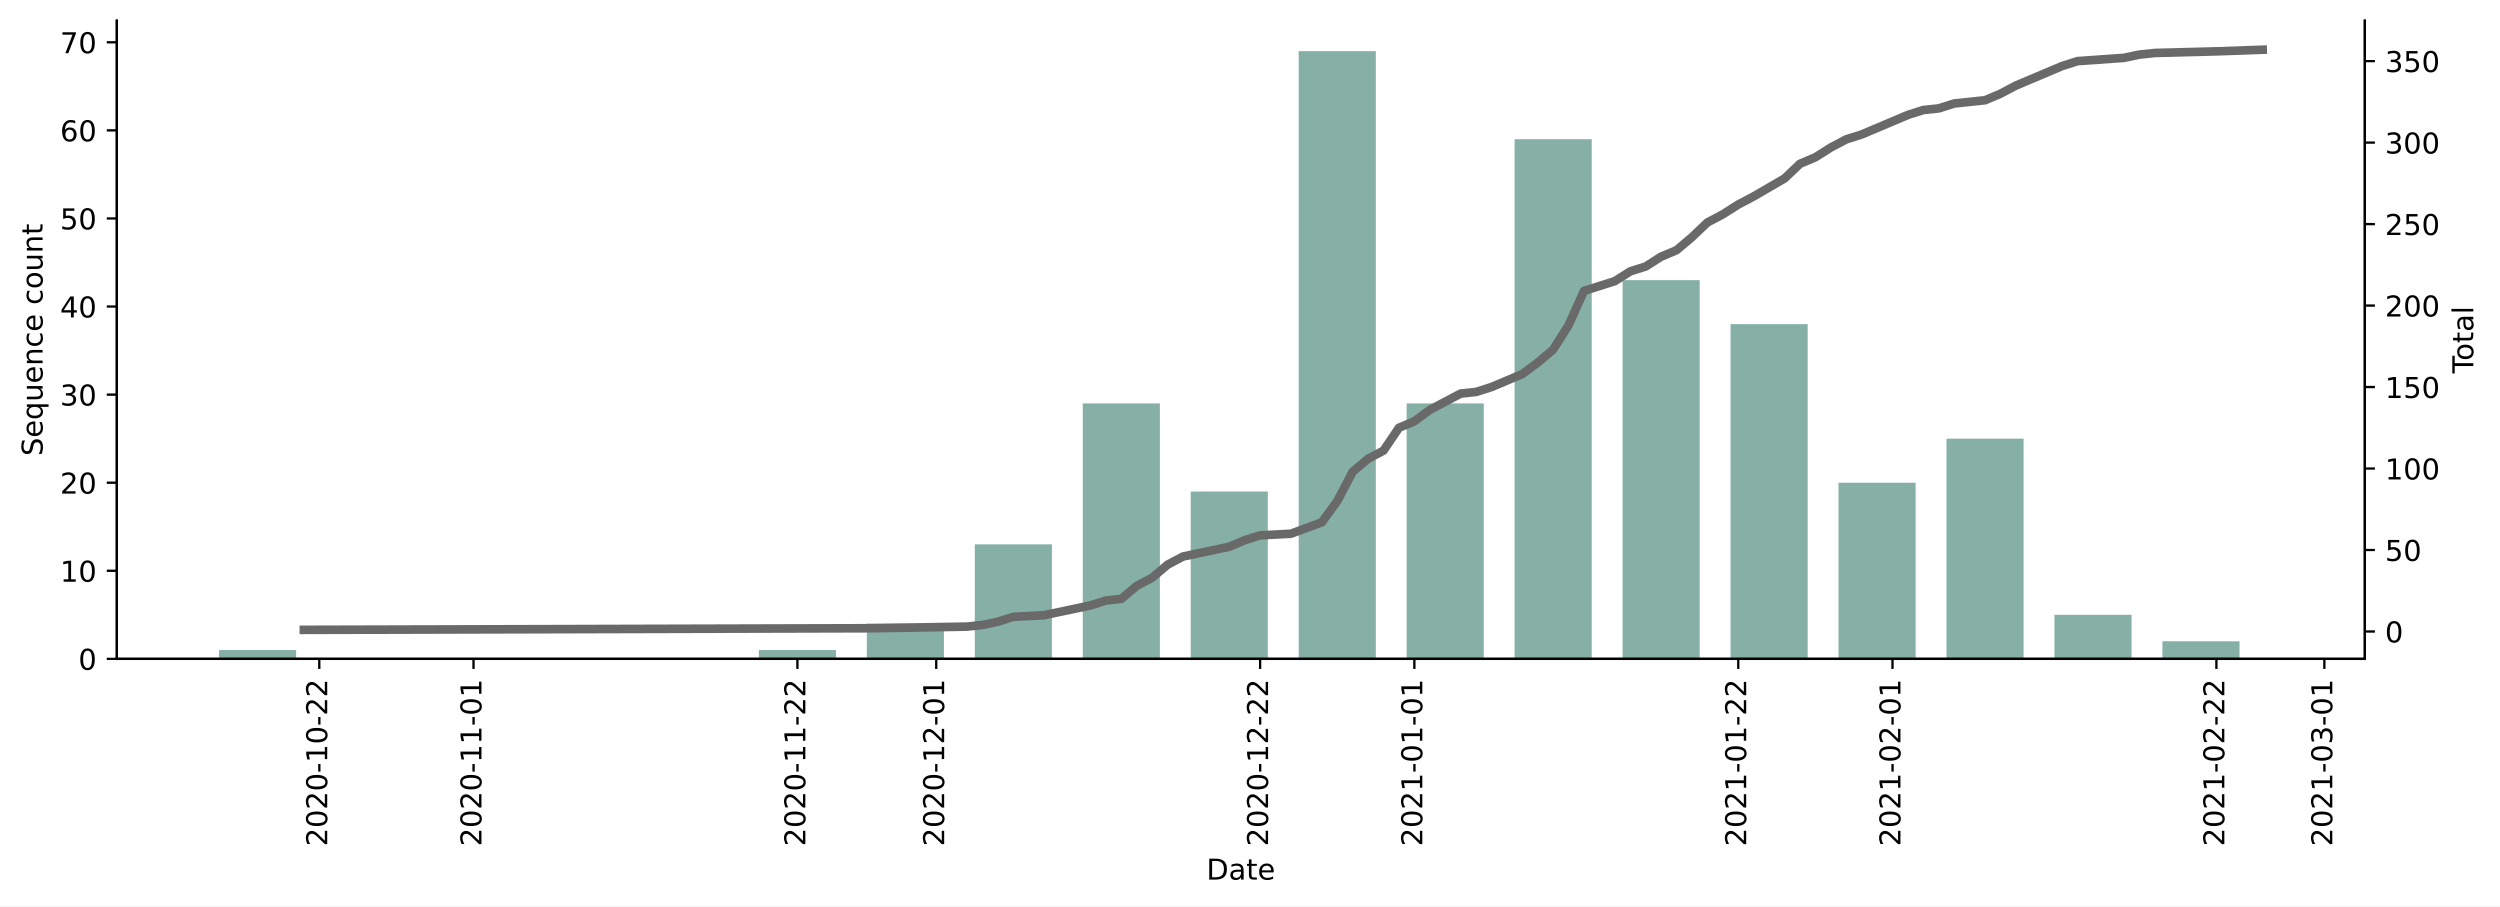
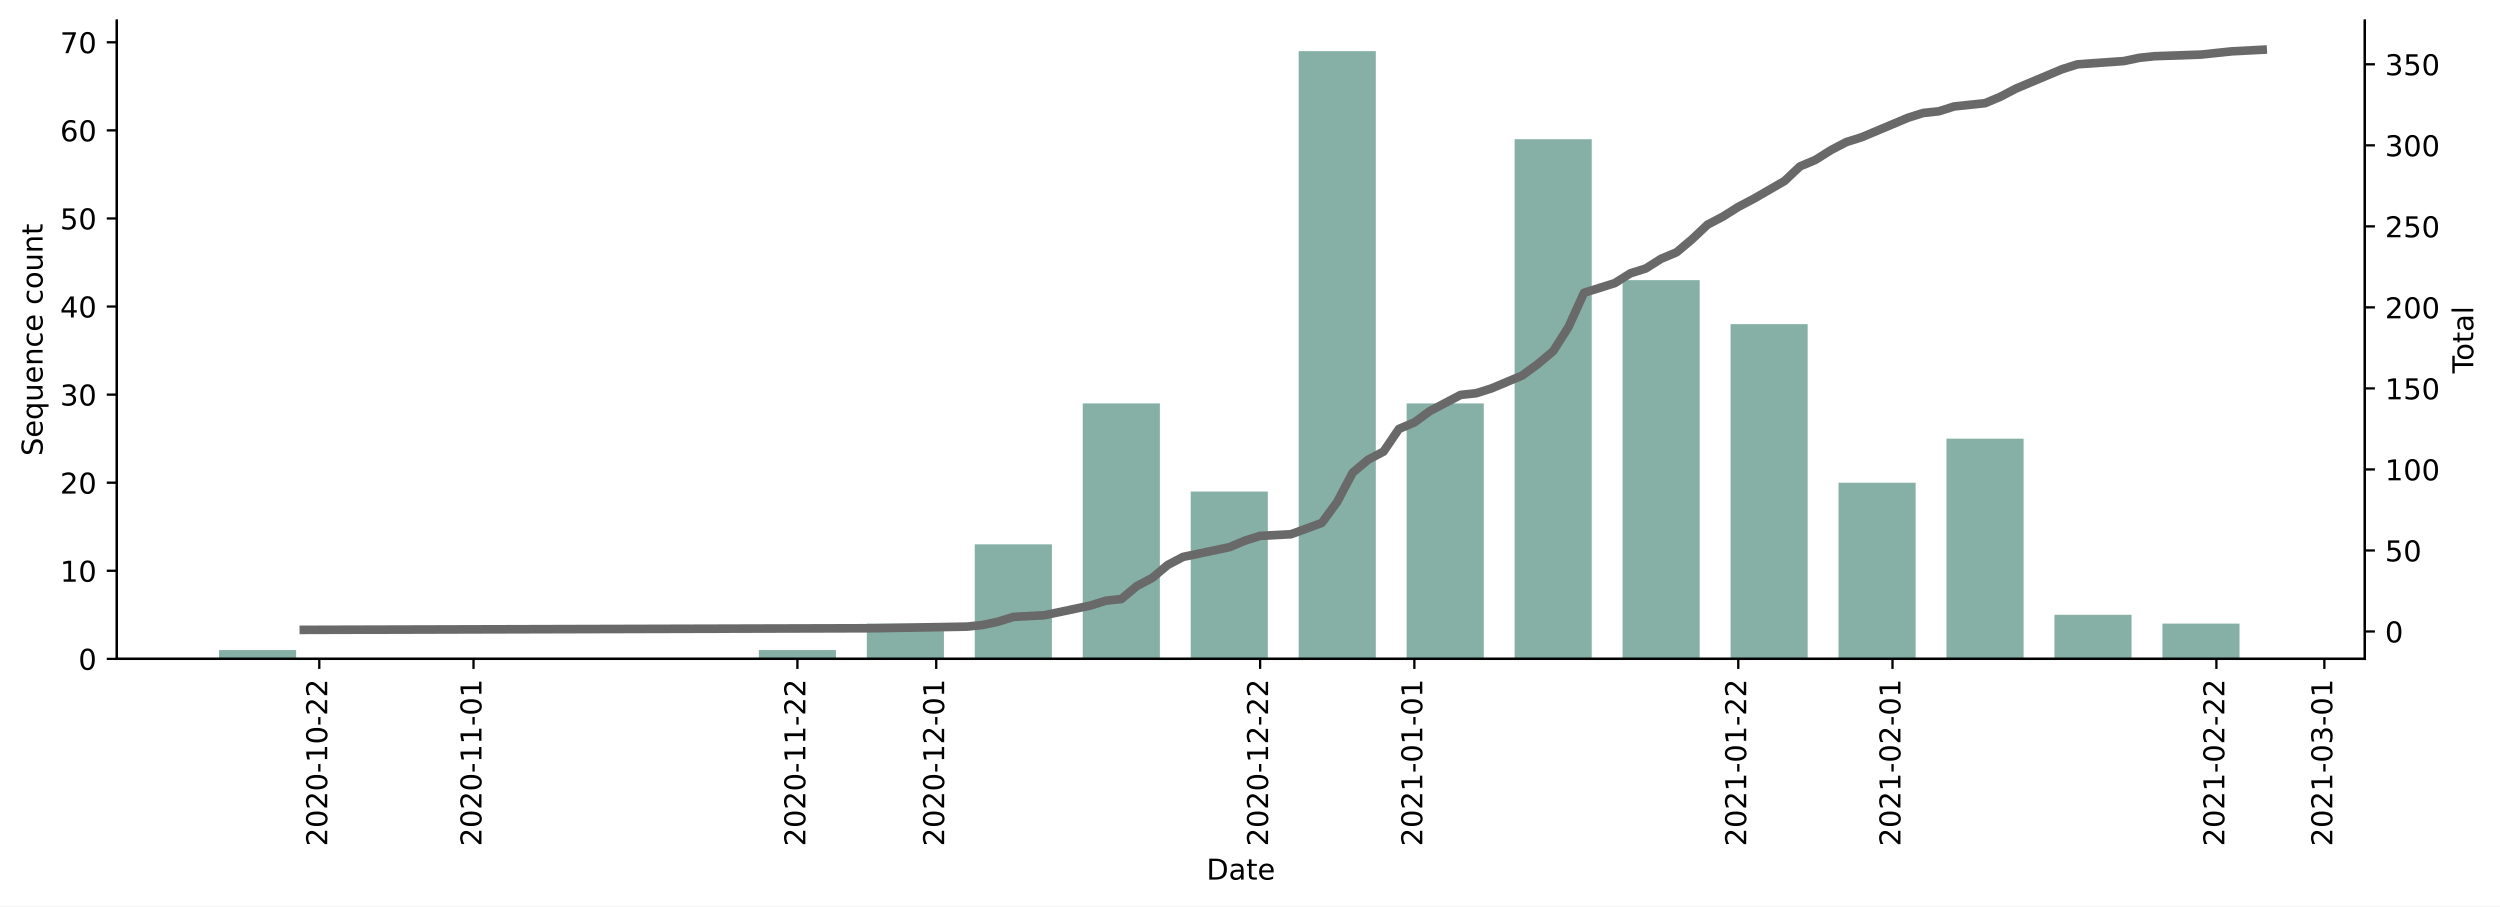
<svg xmlns="http://www.w3.org/2000/svg" xmlns:xlink="http://www.w3.org/1999/xlink" height="314.954pt" version="1.1" viewBox="0 0 868.769 314.954" width="868.769pt">
  <defs>
    <style type="text/css">*{stroke-linecap:butt;stroke-linejoin:round;}</style>
  </defs>
  <g id="figure_1">
    <g id="patch_1">
      <path d="M 0 314.954  L 868.769 314.954  L 868.769 0  L 0 0  z " style="fill:#ffffff;" />
    </g>
    <g id="axes_1">
      <g id="patch_2">
        <path d="M 40.603 228.96  L 821.803 228.96  L 821.803 7.2  L 40.603 7.2  z " style="fill:#ffffff;" />
      </g>
      <g id="patch_3">
-         <path clip-path="url(#p395c0bc21d)" d="M 76.112 228.96  L 102.912 228.96  L 102.912 225.899  L 76.112 225.899  z " style="fill:#86b0a6;" />
+         <path clip-path="url(#p764504a854)" d="M 76.112 228.96  L 102.912 228.96  L 102.912 225.899  L 76.112 225.899  z " style="fill:#86b0a6;" />
      </g>
      <g id="patch_4">
-         <path clip-path="url(#p395c0bc21d)" d="M 263.707 228.96  L 290.507 228.96  L 290.507 225.899  L 263.707 225.899  z " style="fill:#86b0a6;" />
+         <path clip-path="url(#p764504a854)" d="M 263.707 228.96  L 290.507 228.96  L 290.507 225.899  L 263.707 225.899  z " style="fill:#86b0a6;" />
      </g>
      <g id="patch_5">
-         <path clip-path="url(#p395c0bc21d)" d="M 301.226 228.96  L 328.026 228.96  L 328.026 216.717  L 301.226 216.717  z " style="fill:#86b0a6;" />
+         <path clip-path="url(#p764504a854)" d="M 301.226 228.96  L 328.026 228.96  L 328.026 216.717  L 301.226 216.717  z " style="fill:#86b0a6;" />
      </g>
      <g id="patch_6">
-         <path clip-path="url(#p395c0bc21d)" d="M 338.745 228.96  L 365.545 228.96  L 365.545 189.169  L 338.745 189.169  z " style="fill:#86b0a6;" />
+         <path clip-path="url(#p764504a854)" d="M 338.745 228.96  L 365.545 228.96  L 365.545 189.169  L 338.745 189.169  z " style="fill:#86b0a6;" />
      </g>
      <g id="patch_7">
-         <path clip-path="url(#p395c0bc21d)" d="M 376.265 228.96  L 403.064 228.96  L 403.064 140.195  L 376.265 140.195  z " style="fill:#86b0a6;" />
+         <path clip-path="url(#p764504a854)" d="M 376.265 228.96  L 403.064 228.96  L 403.064 140.195  L 376.265 140.195  z " style="fill:#86b0a6;" />
      </g>
      <g id="patch_8">
-         <path clip-path="url(#p395c0bc21d)" d="M 413.784 228.96  L 440.583 228.96  L 440.583 170.803  L 413.784 170.803  z " style="fill:#86b0a6;" />
+         <path clip-path="url(#p764504a854)" d="M 413.784 228.96  L 440.583 228.96  L 440.583 170.803  L 413.784 170.803  z " style="fill:#86b0a6;" />
      </g>
      <g id="patch_9">
-         <path clip-path="url(#p395c0bc21d)" d="M 451.303 228.96  L 478.102 228.96  L 478.102 17.76  L 451.303 17.76  z " style="fill:#86b0a6;" />
+         <path clip-path="url(#p764504a854)" d="M 451.303 228.96  L 478.102 228.96  L 478.102 17.76  L 451.303 17.76  z " style="fill:#86b0a6;" />
      </g>
      <g id="patch_10">
-         <path clip-path="url(#p395c0bc21d)" d="M 488.822 228.96  L 515.621 228.96  L 515.621 140.195  L 488.822 140.195  z " style="fill:#86b0a6;" />
+         <path clip-path="url(#p764504a854)" d="M 488.822 228.96  L 515.621 228.96  L 515.621 140.195  L 488.822 140.195  z " style="fill:#86b0a6;" />
      </g>
      <g id="patch_11">
-         <path clip-path="url(#p395c0bc21d)" d="M 526.341 228.96  L 553.14 228.96  L 553.14 48.369  L 526.341 48.369  z " style="fill:#86b0a6;" />
+         <path clip-path="url(#p764504a854)" d="M 526.341 228.96  L 553.14 228.96  L 553.14 48.369  L 526.341 48.369  z " style="fill:#86b0a6;" />
      </g>
      <g id="patch_12">
-         <path clip-path="url(#p395c0bc21d)" d="M 563.86 228.96  L 590.659 228.96  L 590.659 97.343  L 563.86 97.343  z " style="fill:#86b0a6;" />
+         <path clip-path="url(#p764504a854)" d="M 563.86 228.96  L 590.659 228.96  L 590.659 97.343  L 563.86 97.343  z " style="fill:#86b0a6;" />
      </g>
      <g id="patch_13">
-         <path clip-path="url(#p395c0bc21d)" d="M 601.379 228.96  L 628.178 228.96  L 628.178 112.647  L 601.379 112.647  z " style="fill:#86b0a6;" />
+         <path clip-path="url(#p764504a854)" d="M 601.379 228.96  L 628.178 228.96  L 628.178 112.647  L 601.379 112.647  z " style="fill:#86b0a6;" />
      </g>
      <g id="patch_14">
-         <path clip-path="url(#p395c0bc21d)" d="M 638.898 228.96  L 665.697 228.96  L 665.697 167.743  L 638.898 167.743  z " style="fill:#86b0a6;" />
+         <path clip-path="url(#p764504a854)" d="M 638.898 228.96  L 665.697 228.96  L 665.697 167.743  L 638.898 167.743  z " style="fill:#86b0a6;" />
      </g>
      <g id="patch_15">
-         <path clip-path="url(#p395c0bc21d)" d="M 676.417 228.96  L 703.216 228.96  L 703.216 152.438  L 676.417 152.438  z " style="fill:#86b0a6;" />
+         <path clip-path="url(#p764504a854)" d="M 676.417 228.96  L 703.216 228.96  L 703.216 152.438  L 676.417 152.438  z " style="fill:#86b0a6;" />
      </g>
      <g id="patch_16">
-         <path clip-path="url(#p395c0bc21d)" d="M 713.936 228.96  L 740.735 228.96  L 740.735 213.656  L 713.936 213.656  z " style="fill:#86b0a6;" />
+         <path clip-path="url(#p764504a854)" d="M 713.936 228.96  L 740.735 228.96  L 740.735 213.656  L 713.936 213.656  z " style="fill:#86b0a6;" />
      </g>
      <g id="patch_17">
-         <path clip-path="url(#p395c0bc21d)" d="M 751.455 228.96  L 778.254 228.96  L 778.254 222.838  L 751.455 222.838  z " style="fill:#86b0a6;" />
+         <path clip-path="url(#p764504a854)" d="M 751.455 228.96  L 778.254 228.96  L 778.254 216.717  L 751.455 216.717  z " style="fill:#86b0a6;" />
      </g>
      <g id="matplotlib.axis_1">
        <g id="xtick_1">
          <g id="line2d_1">
            <defs>
-               <path d="M 0 0  L 0 3.5  " id="m491e9fe9fc" style="stroke:#000000;stroke-width:0.8;" />
+               <path d="M 0 0  L 0 3.5  " id="m7818abc329" style="stroke:#000000;stroke-width:0.8;" />
            </defs>
            <g>
-               <use style="stroke:#000000;stroke-width:0.8;" x="110.951" xlink:href="#m491e9fe9fc" y="228.96" />
+               <use style="stroke:#000000;stroke-width:0.8;" x="110.951" xlink:href="#m7818abc329" y="228.96" />
            </g>
          </g>
          <g id="text_1">
            <g transform="translate(113.7107 294.0756)rotate(-90)scale(0.1 -0.1)">
              <defs>
                <path d="M 19.188 8.297  L 53.609 8.297  L 53.609 0  L 7.328 0  L 7.328 8.297  Q 12.938 14.109 22.625 23.891  Q 32.328 33.688 34.812 36.531  Q 39.547 41.844 41.422 45.531  Q 43.312 49.219 43.312 52.781  Q 43.312 58.594 39.234 62.25  Q 35.156 65.922 28.609 65.922  Q 23.969 65.922 18.812 64.312  Q 13.672 62.703 7.812 59.422  L 7.812 69.391  Q 13.766 71.781 18.938 73  Q 24.125 74.219 28.422 74.219  Q 39.75 74.219 46.484 68.547  Q 53.219 62.891 53.219 53.422  Q 53.219 48.922 51.531 44.891  Q 49.859 40.875 45.406 35.406  Q 44.188 33.984 37.641 27.219  Q 31.109 20.453 19.188 8.297  z " id="DejaVuSans-50" />
                <path d="M 31.781 66.406  Q 24.172 66.406 20.328 58.906  Q 16.5 51.422 16.5 36.375  Q 16.5 21.391 20.328 13.891  Q 24.172 6.391 31.781 6.391  Q 39.453 6.391 43.281 13.891  Q 47.125 21.391 47.125 36.375  Q 47.125 51.422 43.281 58.906  Q 39.453 66.406 31.781 66.406  z M 31.781 74.219  Q 44.047 74.219 50.516 64.516  Q 56.984 54.828 56.984 36.375  Q 56.984 17.969 50.516 8.266  Q 44.047 -1.422 31.781 -1.422  Q 19.531 -1.422 13.062 8.266  Q 6.594 17.969 6.594 36.375  Q 6.594 54.828 13.062 64.516  Q 19.531 74.219 31.781 74.219  z " id="DejaVuSans-48" />
                <path d="M 4.891 31.391  L 31.203 31.391  L 31.203 23.391  L 4.891 23.391  z " id="DejaVuSans-45" />
                <path d="M 12.406 8.297  L 28.516 8.297  L 28.516 63.922  L 10.984 60.406  L 10.984 69.391  L 28.422 72.906  L 38.281 72.906  L 38.281 8.297  L 54.391 8.297  L 54.391 0  L 12.406 0  z " id="DejaVuSans-49" />
              </defs>
              <use xlink:href="#DejaVuSans-50" />
              <use x="63.623" xlink:href="#DejaVuSans-48" />
              <use x="127.246" xlink:href="#DejaVuSans-50" />
              <use x="190.869" xlink:href="#DejaVuSans-48" />
              <use x="254.492" xlink:href="#DejaVuSans-45" />
              <use x="290.576" xlink:href="#DejaVuSans-49" />
              <use x="354.199" xlink:href="#DejaVuSans-48" />
              <use x="417.822" xlink:href="#DejaVuSans-45" />
              <use x="453.906" xlink:href="#DejaVuSans-50" />
              <use x="517.529" xlink:href="#DejaVuSans-50" />
            </g>
          </g>
        </g>
        <g id="xtick_2">
          <g id="line2d_2">
            <g>
-               <use style="stroke:#000000;stroke-width:0.8;" x="164.55" xlink:href="#m491e9fe9fc" y="228.96" />
+               <use style="stroke:#000000;stroke-width:0.8;" x="164.55" xlink:href="#m7818abc329" y="228.96" />
            </g>
          </g>
          <g id="text_2">
            <g transform="translate(167.3093 294.0756)rotate(-90)scale(0.1 -0.1)">
              <use xlink:href="#DejaVuSans-50" />
              <use x="63.623" xlink:href="#DejaVuSans-48" />
              <use x="127.246" xlink:href="#DejaVuSans-50" />
              <use x="190.869" xlink:href="#DejaVuSans-48" />
              <use x="254.492" xlink:href="#DejaVuSans-45" />
              <use x="290.576" xlink:href="#DejaVuSans-49" />
              <use x="354.199" xlink:href="#DejaVuSans-49" />
              <use x="417.822" xlink:href="#DejaVuSans-45" />
              <use x="453.906" xlink:href="#DejaVuSans-48" />
              <use x="517.529" xlink:href="#DejaVuSans-49" />
            </g>
          </g>
        </g>
        <g id="xtick_3">
          <g id="line2d_3">
            <g>
-               <use style="stroke:#000000;stroke-width:0.8;" x="277.107" xlink:href="#m491e9fe9fc" y="228.96" />
+               <use style="stroke:#000000;stroke-width:0.8;" x="277.107" xlink:href="#m7818abc329" y="228.96" />
            </g>
          </g>
          <g id="text_3">
            <g transform="translate(279.8664 294.0756)rotate(-90)scale(0.1 -0.1)">
              <use xlink:href="#DejaVuSans-50" />
              <use x="63.623" xlink:href="#DejaVuSans-48" />
              <use x="127.246" xlink:href="#DejaVuSans-50" />
              <use x="190.869" xlink:href="#DejaVuSans-48" />
              <use x="254.492" xlink:href="#DejaVuSans-45" />
              <use x="290.576" xlink:href="#DejaVuSans-49" />
              <use x="354.199" xlink:href="#DejaVuSans-49" />
              <use x="417.822" xlink:href="#DejaVuSans-45" />
              <use x="453.906" xlink:href="#DejaVuSans-50" />
              <use x="517.529" xlink:href="#DejaVuSans-50" />
            </g>
          </g>
        </g>
        <g id="xtick_4">
          <g id="line2d_4">
            <g>
-               <use style="stroke:#000000;stroke-width:0.8;" x="325.346" xlink:href="#m491e9fe9fc" y="228.96" />
+               <use style="stroke:#000000;stroke-width:0.8;" x="325.346" xlink:href="#m7818abc329" y="228.96" />
            </g>
          </g>
          <g id="text_4">
            <g transform="translate(328.1052 294.0756)rotate(-90)scale(0.1 -0.1)">
              <use xlink:href="#DejaVuSans-50" />
              <use x="63.623" xlink:href="#DejaVuSans-48" />
              <use x="127.246" xlink:href="#DejaVuSans-50" />
              <use x="190.869" xlink:href="#DejaVuSans-48" />
              <use x="254.492" xlink:href="#DejaVuSans-45" />
              <use x="290.576" xlink:href="#DejaVuSans-49" />
              <use x="354.199" xlink:href="#DejaVuSans-50" />
              <use x="417.822" xlink:href="#DejaVuSans-45" />
              <use x="453.906" xlink:href="#DejaVuSans-48" />
              <use x="517.529" xlink:href="#DejaVuSans-49" />
            </g>
          </g>
        </g>
        <g id="xtick_5">
          <g id="line2d_5">
            <g>
-               <use style="stroke:#000000;stroke-width:0.8;" x="437.903" xlink:href="#m491e9fe9fc" y="228.96" />
+               <use style="stroke:#000000;stroke-width:0.8;" x="437.903" xlink:href="#m7818abc329" y="228.96" />
            </g>
          </g>
          <g id="text_5">
            <g transform="translate(440.6623 294.0756)rotate(-90)scale(0.1 -0.1)">
              <use xlink:href="#DejaVuSans-50" />
              <use x="63.623" xlink:href="#DejaVuSans-48" />
              <use x="127.246" xlink:href="#DejaVuSans-50" />
              <use x="190.869" xlink:href="#DejaVuSans-48" />
              <use x="254.492" xlink:href="#DejaVuSans-45" />
              <use x="290.576" xlink:href="#DejaVuSans-49" />
              <use x="354.199" xlink:href="#DejaVuSans-50" />
              <use x="417.822" xlink:href="#DejaVuSans-45" />
              <use x="453.906" xlink:href="#DejaVuSans-50" />
              <use x="517.529" xlink:href="#DejaVuSans-50" />
            </g>
          </g>
        </g>
        <g id="xtick_6">
          <g id="line2d_6">
            <g>
-               <use style="stroke:#000000;stroke-width:0.8;" x="491.502" xlink:href="#m491e9fe9fc" y="228.96" />
+               <use style="stroke:#000000;stroke-width:0.8;" x="491.502" xlink:href="#m7818abc329" y="228.96" />
            </g>
          </g>
          <g id="text_6">
            <g transform="translate(494.261 294.0756)rotate(-90)scale(0.1 -0.1)">
              <use xlink:href="#DejaVuSans-50" />
              <use x="63.623" xlink:href="#DejaVuSans-48" />
              <use x="127.246" xlink:href="#DejaVuSans-50" />
              <use x="190.869" xlink:href="#DejaVuSans-49" />
              <use x="254.492" xlink:href="#DejaVuSans-45" />
              <use x="290.576" xlink:href="#DejaVuSans-48" />
              <use x="354.199" xlink:href="#DejaVuSans-49" />
              <use x="417.822" xlink:href="#DejaVuSans-45" />
              <use x="453.906" xlink:href="#DejaVuSans-48" />
              <use x="517.529" xlink:href="#DejaVuSans-49" />
            </g>
          </g>
        </g>
        <g id="xtick_7">
          <g id="line2d_7">
            <g>
-               <use style="stroke:#000000;stroke-width:0.8;" x="604.059" xlink:href="#m491e9fe9fc" y="228.96" />
+               <use style="stroke:#000000;stroke-width:0.8;" x="604.059" xlink:href="#m7818abc329" y="228.96" />
            </g>
          </g>
          <g id="text_7">
            <g transform="translate(606.8181 294.0756)rotate(-90)scale(0.1 -0.1)">
              <use xlink:href="#DejaVuSans-50" />
              <use x="63.623" xlink:href="#DejaVuSans-48" />
              <use x="127.246" xlink:href="#DejaVuSans-50" />
              <use x="190.869" xlink:href="#DejaVuSans-49" />
              <use x="254.492" xlink:href="#DejaVuSans-45" />
              <use x="290.576" xlink:href="#DejaVuSans-48" />
              <use x="354.199" xlink:href="#DejaVuSans-49" />
              <use x="417.822" xlink:href="#DejaVuSans-45" />
              <use x="453.906" xlink:href="#DejaVuSans-50" />
              <use x="517.529" xlink:href="#DejaVuSans-50" />
            </g>
          </g>
        </g>
        <g id="xtick_8">
          <g id="line2d_8">
            <g>
-               <use style="stroke:#000000;stroke-width:0.8;" x="657.657" xlink:href="#m491e9fe9fc" y="228.96" />
+               <use style="stroke:#000000;stroke-width:0.8;" x="657.657" xlink:href="#m7818abc329" y="228.96" />
            </g>
          </g>
          <g id="text_8">
            <g transform="translate(660.4167 294.0756)rotate(-90)scale(0.1 -0.1)">
              <use xlink:href="#DejaVuSans-50" />
              <use x="63.623" xlink:href="#DejaVuSans-48" />
              <use x="127.246" xlink:href="#DejaVuSans-50" />
              <use x="190.869" xlink:href="#DejaVuSans-49" />
              <use x="254.492" xlink:href="#DejaVuSans-45" />
              <use x="290.576" xlink:href="#DejaVuSans-48" />
              <use x="354.199" xlink:href="#DejaVuSans-50" />
              <use x="417.822" xlink:href="#DejaVuSans-45" />
              <use x="453.906" xlink:href="#DejaVuSans-48" />
              <use x="517.529" xlink:href="#DejaVuSans-49" />
            </g>
          </g>
        </g>
        <g id="xtick_9">
          <g id="line2d_9">
            <g>
-               <use style="stroke:#000000;stroke-width:0.8;" x="770.214" xlink:href="#m491e9fe9fc" y="228.96" />
+               <use style="stroke:#000000;stroke-width:0.8;" x="770.214" xlink:href="#m7818abc329" y="228.96" />
            </g>
          </g>
          <g id="text_9">
            <g transform="translate(772.9738 294.0756)rotate(-90)scale(0.1 -0.1)">
              <use xlink:href="#DejaVuSans-50" />
              <use x="63.623" xlink:href="#DejaVuSans-48" />
              <use x="127.246" xlink:href="#DejaVuSans-50" />
              <use x="190.869" xlink:href="#DejaVuSans-49" />
              <use x="254.492" xlink:href="#DejaVuSans-45" />
              <use x="290.576" xlink:href="#DejaVuSans-48" />
              <use x="354.199" xlink:href="#DejaVuSans-50" />
              <use x="417.822" xlink:href="#DejaVuSans-45" />
              <use x="453.906" xlink:href="#DejaVuSans-50" />
              <use x="517.529" xlink:href="#DejaVuSans-50" />
            </g>
          </g>
        </g>
        <g id="xtick_10">
          <g id="line2d_10">
            <g>
-               <use style="stroke:#000000;stroke-width:0.8;" x="807.733" xlink:href="#m491e9fe9fc" y="228.96" />
+               <use style="stroke:#000000;stroke-width:0.8;" x="807.733" xlink:href="#m7818abc329" y="228.96" />
            </g>
          </g>
          <g id="text_10">
            <g transform="translate(810.4929 294.0756)rotate(-90)scale(0.1 -0.1)">
              <defs>
                <path d="M 40.578 39.312  Q 47.656 37.797 51.625 33  Q 55.609 28.219 55.609 21.188  Q 55.609 10.406 48.188 4.484  Q 40.766 -1.422 27.094 -1.422  Q 22.516 -1.422 17.656 -0.516  Q 12.797 0.391 7.625 2.203  L 7.625 11.719  Q 11.719 9.328 16.594 8.109  Q 21.484 6.891 26.812 6.891  Q 36.078 6.891 40.938 10.547  Q 45.797 14.203 45.797 21.188  Q 45.797 27.641 41.281 31.266  Q 36.766 34.906 28.719 34.906  L 20.219 34.906  L 20.219 43.016  L 29.109 43.016  Q 36.375 43.016 40.234 45.922  Q 44.094 48.828 44.094 54.297  Q 44.094 59.906 40.109 62.906  Q 36.141 65.922 28.719 65.922  Q 24.656 65.922 20.016 65.031  Q 15.375 64.156 9.812 62.312  L 9.812 71.094  Q 15.438 72.656 20.344 73.438  Q 25.25 74.219 29.594 74.219  Q 40.828 74.219 47.359 69.109  Q 53.906 64.016 53.906 55.328  Q 53.906 49.266 50.438 45.094  Q 46.969 40.922 40.578 39.312  z " id="DejaVuSans-51" />
              </defs>
              <use xlink:href="#DejaVuSans-50" />
              <use x="63.623" xlink:href="#DejaVuSans-48" />
              <use x="127.246" xlink:href="#DejaVuSans-50" />
              <use x="190.869" xlink:href="#DejaVuSans-49" />
              <use x="254.492" xlink:href="#DejaVuSans-45" />
              <use x="290.576" xlink:href="#DejaVuSans-48" />
              <use x="354.199" xlink:href="#DejaVuSans-51" />
              <use x="417.822" xlink:href="#DejaVuSans-45" />
              <use x="453.906" xlink:href="#DejaVuSans-48" />
              <use x="517.529" xlink:href="#DejaVuSans-49" />
            </g>
          </g>
        </g>
        <g id="text_11">
          <g transform="translate(419.2523 305.6741)scale(0.1 -0.1)">
            <defs>
              <path d="M 19.672 64.797  L 19.672 8.109  L 31.594 8.109  Q 46.688 8.109 53.688 14.938  Q 60.688 21.781 60.688 36.531  Q 60.688 51.172 53.688 57.984  Q 46.688 64.797 31.594 64.797  z M 9.812 72.906  L 30.078 72.906  Q 51.266 72.906 61.172 64.094  Q 71.094 55.281 71.094 36.531  Q 71.094 17.672 61.125 8.828  Q 51.172 0 30.078 0  L 9.812 0  z " id="DejaVuSans-68" />
              <path d="M 34.281 27.484  Q 23.391 27.484 19.188 25  Q 14.984 22.516 14.984 16.5  Q 14.984 11.719 18.141 8.906  Q 21.297 6.109 26.703 6.109  Q 34.188 6.109 38.703 11.406  Q 43.219 16.703 43.219 25.484  L 43.219 27.484  z M 52.203 31.203  L 52.203 0  L 43.219 0  L 43.219 8.297  Q 40.141 3.328 35.547 0.953  Q 30.953 -1.422 24.312 -1.422  Q 15.922 -1.422 10.953 3.297  Q 6 8.016 6 15.922  Q 6 25.141 12.172 29.828  Q 18.359 34.516 30.609 34.516  L 43.219 34.516  L 43.219 35.406  Q 43.219 41.609 39.141 45  Q 35.062 48.391 27.688 48.391  Q 23 48.391 18.547 47.266  Q 14.109 46.141 10.016 43.891  L 10.016 52.203  Q 14.938 54.109 19.578 55.047  Q 24.219 56 28.609 56  Q 40.484 56 46.344 49.844  Q 52.203 43.703 52.203 31.203  z " id="DejaVuSans-97" />
              <path d="M 18.312 70.219  L 18.312 54.688  L 36.812 54.688  L 36.812 47.703  L 18.312 47.703  L 18.312 18.016  Q 18.312 11.328 20.141 9.422  Q 21.969 7.516 27.594 7.516  L 36.812 7.516  L 36.812 0  L 27.594 0  Q 17.188 0 13.234 3.875  Q 9.281 7.766 9.281 18.016  L 9.281 47.703  L 2.688 47.703  L 2.688 54.688  L 9.281 54.688  L 9.281 70.219  z " id="DejaVuSans-116" />
              <path d="M 56.203 29.594  L 56.203 25.203  L 14.891 25.203  Q 15.484 15.922 20.484 11.062  Q 25.484 6.203 34.422 6.203  Q 39.594 6.203 44.453 7.469  Q 49.312 8.734 54.109 11.281  L 54.109 2.781  Q 49.266 0.734 44.188 -0.344  Q 39.109 -1.422 33.891 -1.422  Q 20.797 -1.422 13.156 6.188  Q 5.516 13.812 5.516 26.812  Q 5.516 40.234 12.766 48.109  Q 20.016 56 32.328 56  Q 43.359 56 49.781 48.891  Q 56.203 41.797 56.203 29.594  z M 47.219 32.234  Q 47.125 39.594 43.094 43.984  Q 39.062 48.391 32.422 48.391  Q 24.906 48.391 20.391 44.141  Q 15.875 39.891 15.188 32.172  z " id="DejaVuSans-101" />
            </defs>
            <use xlink:href="#DejaVuSans-68" />
            <use x="77.002" xlink:href="#DejaVuSans-97" />
            <use x="138.281" xlink:href="#DejaVuSans-116" />
            <use x="177.49" xlink:href="#DejaVuSans-101" />
          </g>
        </g>
      </g>
      <g id="matplotlib.axis_2">
        <g id="ytick_1">
          <g id="line2d_11">
            <defs>
-               <path d="M 0 0  L -3.5 0  " id="m8f7231f0ec" style="stroke:#000000;stroke-width:0.8;" />
+               <path d="M 0 0  L -3.5 0  " id="m5d06227bf6" style="stroke:#000000;stroke-width:0.8;" />
            </defs>
            <g>
-               <use style="stroke:#000000;stroke-width:0.8;" x="40.603" xlink:href="#m8f7231f0ec" y="228.96" />
+               <use style="stroke:#000000;stroke-width:0.8;" x="40.603" xlink:href="#m5d06227bf6" y="228.96" />
            </g>
          </g>
          <g id="text_12">
            <g transform="translate(27.24063 232.7592)scale(0.1 -0.1)">
              <use xlink:href="#DejaVuSans-48" />
            </g>
          </g>
        </g>
        <g id="ytick_2">
          <g id="line2d_12">
            <g>
-               <use style="stroke:#000000;stroke-width:0.8;" x="40.603" xlink:href="#m8f7231f0ec" y="198.351" />
+               <use style="stroke:#000000;stroke-width:0.8;" x="40.603" xlink:href="#m5d06227bf6" y="198.351" />
            </g>
          </g>
          <g id="text_13">
            <g transform="translate(20.87813 202.1505)scale(0.1 -0.1)">
              <use xlink:href="#DejaVuSans-49" />
              <use x="63.623" xlink:href="#DejaVuSans-48" />
            </g>
          </g>
        </g>
        <g id="ytick_3">
          <g id="line2d_13">
            <g>
-               <use style="stroke:#000000;stroke-width:0.8;" x="40.603" xlink:href="#m8f7231f0ec" y="167.743" />
+               <use style="stroke:#000000;stroke-width:0.8;" x="40.603" xlink:href="#m5d06227bf6" y="167.743" />
            </g>
          </g>
          <g id="text_14">
            <g transform="translate(20.87813 171.5418)scale(0.1 -0.1)">
              <use xlink:href="#DejaVuSans-50" />
              <use x="63.623" xlink:href="#DejaVuSans-48" />
            </g>
          </g>
        </g>
        <g id="ytick_4">
          <g id="line2d_14">
            <g>
-               <use style="stroke:#000000;stroke-width:0.8;" x="40.603" xlink:href="#m8f7231f0ec" y="137.134" />
+               <use style="stroke:#000000;stroke-width:0.8;" x="40.603" xlink:href="#m5d06227bf6" y="137.134" />
            </g>
          </g>
          <g id="text_15">
            <g transform="translate(20.87813 140.9331)scale(0.1 -0.1)">
              <use xlink:href="#DejaVuSans-51" />
              <use x="63.623" xlink:href="#DejaVuSans-48" />
            </g>
          </g>
        </g>
        <g id="ytick_5">
          <g id="line2d_15">
            <g>
-               <use style="stroke:#000000;stroke-width:0.8;" x="40.603" xlink:href="#m8f7231f0ec" y="106.525" />
+               <use style="stroke:#000000;stroke-width:0.8;" x="40.603" xlink:href="#m5d06227bf6" y="106.525" />
            </g>
          </g>
          <g id="text_16">
            <g transform="translate(20.87813 110.3244)scale(0.1 -0.1)">
              <defs>
                <path d="M 37.797 64.312  L 12.891 25.391  L 37.797 25.391  z M 35.203 72.906  L 47.609 72.906  L 47.609 25.391  L 58.016 25.391  L 58.016 17.188  L 47.609 17.188  L 47.609 0  L 37.797 0  L 37.797 17.188  L 4.891 17.188  L 4.891 26.703  z " id="DejaVuSans-52" />
              </defs>
              <use xlink:href="#DejaVuSans-52" />
              <use x="63.623" xlink:href="#DejaVuSans-48" />
            </g>
          </g>
        </g>
        <g id="ytick_6">
          <g id="line2d_16">
            <g>
-               <use style="stroke:#000000;stroke-width:0.8;" x="40.603" xlink:href="#m8f7231f0ec" y="75.917" />
+               <use style="stroke:#000000;stroke-width:0.8;" x="40.603" xlink:href="#m5d06227bf6" y="75.917" />
            </g>
          </g>
          <g id="text_17">
            <g transform="translate(20.87813 79.71574)scale(0.1 -0.1)">
              <defs>
                <path d="M 10.797 72.906  L 49.516 72.906  L 49.516 64.594  L 19.828 64.594  L 19.828 46.734  Q 21.969 47.469 24.109 47.828  Q 26.266 48.188 28.422 48.188  Q 40.625 48.188 47.75 41.5  Q 54.891 34.812 54.891 23.391  Q 54.891 11.625 47.562 5.094  Q 40.234 -1.422 26.906 -1.422  Q 22.312 -1.422 17.547 -0.641  Q 12.797 0.141 7.719 1.703  L 7.719 11.625  Q 12.109 9.234 16.797 8.062  Q 21.484 6.891 26.703 6.891  Q 35.156 6.891 40.078 11.328  Q 45.016 15.766 45.016 23.391  Q 45.016 31 40.078 35.438  Q 35.156 39.891 26.703 39.891  Q 22.75 39.891 18.812 39.016  Q 14.891 38.141 10.797 36.281  z " id="DejaVuSans-53" />
              </defs>
              <use xlink:href="#DejaVuSans-53" />
              <use x="63.623" xlink:href="#DejaVuSans-48" />
            </g>
          </g>
        </g>
        <g id="ytick_7">
          <g id="line2d_17">
            <g>
-               <use style="stroke:#000000;stroke-width:0.8;" x="40.603" xlink:href="#m8f7231f0ec" y="45.308" />
+               <use style="stroke:#000000;stroke-width:0.8;" x="40.603" xlink:href="#m5d06227bf6" y="45.308" />
            </g>
          </g>
          <g id="text_18">
            <g transform="translate(20.87813 49.10704)scale(0.1 -0.1)">
              <defs>
                <path d="M 33.016 40.375  Q 26.375 40.375 22.484 35.828  Q 18.609 31.297 18.609 23.391  Q 18.609 15.531 22.484 10.953  Q 26.375 6.391 33.016 6.391  Q 39.656 6.391 43.531 10.953  Q 47.406 15.531 47.406 23.391  Q 47.406 31.297 43.531 35.828  Q 39.656 40.375 33.016 40.375  z M 52.594 71.297  L 52.594 62.312  Q 48.875 64.062 45.094 64.984  Q 41.312 65.922 37.594 65.922  Q 27.828 65.922 22.672 59.328  Q 17.531 52.734 16.797 39.406  Q 19.672 43.656 24.016 45.922  Q 28.375 48.188 33.594 48.188  Q 44.578 48.188 50.953 41.516  Q 57.328 34.859 57.328 23.391  Q 57.328 12.156 50.688 5.359  Q 44.047 -1.422 33.016 -1.422  Q 20.359 -1.422 13.672 8.266  Q 6.984 17.969 6.984 36.375  Q 6.984 53.656 15.188 63.938  Q 23.391 74.219 37.203 74.219  Q 40.922 74.219 44.703 73.484  Q 48.484 72.75 52.594 71.297  z " id="DejaVuSans-54" />
              </defs>
              <use xlink:href="#DejaVuSans-54" />
              <use x="63.623" xlink:href="#DejaVuSans-48" />
            </g>
          </g>
        </g>
        <g id="ytick_8">
          <g id="line2d_18">
            <g>
-               <use style="stroke:#000000;stroke-width:0.8;" x="40.603" xlink:href="#m8f7231f0ec" y="14.699" />
+               <use style="stroke:#000000;stroke-width:0.8;" x="40.603" xlink:href="#m5d06227bf6" y="14.699" />
            </g>
          </g>
          <g id="text_19">
            <g transform="translate(20.87813 18.49835)scale(0.1 -0.1)">
              <defs>
                <path d="M 8.203 72.906  L 55.078 72.906  L 55.078 68.703  L 28.609 0  L 18.312 0  L 43.219 64.594  L 8.203 64.594  z " id="DejaVuSans-55" />
              </defs>
              <use xlink:href="#DejaVuSans-55" />
              <use x="63.623" xlink:href="#DejaVuSans-48" />
            </g>
          </g>
        </g>
        <g id="text_20">
          <g transform="translate(14.79844 158.4402)rotate(-90)scale(0.1 -0.1)">
            <defs>
              <path d="M 53.516 70.516  L 53.516 60.891  Q 47.906 63.578 42.922 64.891  Q 37.938 66.219 33.297 66.219  Q 25.25 66.219 20.875 63.094  Q 16.5 59.969 16.5 54.203  Q 16.5 49.359 19.406 46.891  Q 22.312 44.438 30.422 42.922  L 36.375 41.703  Q 47.406 39.594 52.656 34.297  Q 57.906 29 57.906 20.125  Q 57.906 9.516 50.797 4.047  Q 43.703 -1.422 29.984 -1.422  Q 24.812 -1.422 18.969 -0.25  Q 13.141 0.922 6.891 3.219  L 6.891 13.375  Q 12.891 10.016 18.656 8.297  Q 24.422 6.594 29.984 6.594  Q 38.422 6.594 43.016 9.906  Q 47.609 13.234 47.609 19.391  Q 47.609 24.75 44.312 27.781  Q 41.016 30.812 33.5 32.328  L 27.484 33.5  Q 16.453 35.688 11.516 40.375  Q 6.594 45.062 6.594 53.422  Q 6.594 63.094 13.406 68.656  Q 20.219 74.219 32.172 74.219  Q 37.312 74.219 42.625 73.281  Q 47.953 72.359 53.516 70.516  z " id="DejaVuSans-83" />
              <path d="M 14.797 27.297  Q 14.797 17.391 18.875 11.75  Q 22.953 6.109 30.078 6.109  Q 37.203 6.109 41.297 11.75  Q 45.406 17.391 45.406 27.297  Q 45.406 37.203 41.297 42.844  Q 37.203 48.484 30.078 48.484  Q 22.953 48.484 18.875 42.844  Q 14.797 37.203 14.797 27.297  z M 45.406 8.203  Q 42.578 3.328 38.25 0.953  Q 33.938 -1.422 27.875 -1.422  Q 17.969 -1.422 11.734 6.484  Q 5.516 14.406 5.516 27.297  Q 5.516 40.188 11.734 48.094  Q 17.969 56 27.875 56  Q 33.938 56 38.25 53.625  Q 42.578 51.266 45.406 46.391  L 45.406 54.688  L 54.391 54.688  L 54.391 -20.797  L 45.406 -20.797  z " id="DejaVuSans-113" />
              <path d="M 8.5 21.578  L 8.5 54.688  L 17.484 54.688  L 17.484 21.922  Q 17.484 14.156 20.5 10.266  Q 23.531 6.391 29.594 6.391  Q 36.859 6.391 41.078 11.031  Q 45.312 15.672 45.312 23.688  L 45.312 54.688  L 54.297 54.688  L 54.297 0  L 45.312 0  L 45.312 8.406  Q 42.047 3.422 37.719 1  Q 33.406 -1.422 27.688 -1.422  Q 18.266 -1.422 13.375 4.438  Q 8.5 10.297 8.5 21.578  z M 31.109 56  z " id="DejaVuSans-117" />
              <path d="M 54.891 33.016  L 54.891 0  L 45.906 0  L 45.906 32.719  Q 45.906 40.484 42.875 44.328  Q 39.844 48.188 33.797 48.188  Q 26.516 48.188 22.312 43.547  Q 18.109 38.922 18.109 30.906  L 18.109 0  L 9.078 0  L 9.078 54.688  L 18.109 54.688  L 18.109 46.188  Q 21.344 51.125 25.703 53.562  Q 30.078 56 35.797 56  Q 45.219 56 50.047 50.172  Q 54.891 44.344 54.891 33.016  z " id="DejaVuSans-110" />
              <path d="M 48.781 52.594  L 48.781 44.188  Q 44.969 46.297 41.141 47.344  Q 37.312 48.391 33.406 48.391  Q 24.656 48.391 19.812 42.844  Q 14.984 37.312 14.984 27.297  Q 14.984 17.281 19.812 11.734  Q 24.656 6.203 33.406 6.203  Q 37.312 6.203 41.141 7.25  Q 44.969 8.297 48.781 10.406  L 48.781 2.094  Q 45.016 0.344 40.984 -0.531  Q 36.969 -1.422 32.422 -1.422  Q 20.062 -1.422 12.781 6.344  Q 5.516 14.109 5.516 27.297  Q 5.516 40.672 12.859 48.328  Q 20.219 56 33.016 56  Q 37.156 56 41.109 55.141  Q 45.062 54.297 48.781 52.594  z " id="DejaVuSans-99" />
              <path id="DejaVuSans-32" />
              <path d="M 30.609 48.391  Q 23.391 48.391 19.188 42.75  Q 14.984 37.109 14.984 27.297  Q 14.984 17.484 19.156 11.844  Q 23.344 6.203 30.609 6.203  Q 37.797 6.203 41.984 11.859  Q 46.188 17.531 46.188 27.297  Q 46.188 37.016 41.984 42.703  Q 37.797 48.391 30.609 48.391  z M 30.609 56  Q 42.328 56 49.016 48.375  Q 55.719 40.766 55.719 27.297  Q 55.719 13.875 49.016 6.219  Q 42.328 -1.422 30.609 -1.422  Q 18.844 -1.422 12.172 6.219  Q 5.516 13.875 5.516 27.297  Q 5.516 40.766 12.172 48.375  Q 18.844 56 30.609 56  z " id="DejaVuSans-111" />
            </defs>
            <use xlink:href="#DejaVuSans-83" />
            <use x="63.477" xlink:href="#DejaVuSans-101" />
            <use x="125" xlink:href="#DejaVuSans-113" />
            <use x="188.477" xlink:href="#DejaVuSans-117" />
            <use x="251.855" xlink:href="#DejaVuSans-101" />
            <use x="313.379" xlink:href="#DejaVuSans-110" />
            <use x="376.758" xlink:href="#DejaVuSans-99" />
            <use x="431.738" xlink:href="#DejaVuSans-101" />
            <use x="493.262" xlink:href="#DejaVuSans-32" />
            <use x="525.049" xlink:href="#DejaVuSans-99" />
            <use x="580.029" xlink:href="#DejaVuSans-111" />
            <use x="641.211" xlink:href="#DejaVuSans-117" />
            <use x="704.59" xlink:href="#DejaVuSans-110" />
            <use x="767.969" xlink:href="#DejaVuSans-116" />
          </g>
        </g>
      </g>
      <g id="patch_18">
        <path d="M 40.603 228.96  L 40.603 7.2  " style="fill:none;stroke:#000000;stroke-linecap:square;stroke-linejoin:miter;stroke-width:0.8;" />
      </g>
      <g id="patch_19">
        <path d="M 821.803 228.96  L 821.803 7.2  " style="fill:none;stroke:#000000;stroke-linecap:square;stroke-linejoin:miter;stroke-width:0.8;" />
      </g>
      <g id="patch_20">
        <path d="M 40.603 228.96  L 821.803 228.96  " style="fill:none;stroke:#000000;stroke-linecap:square;stroke-linejoin:miter;stroke-width:0.8;" />
      </g>
    </g>
    <g id="axes_2">
      <g id="matplotlib.axis_3">
        <g id="ytick_9">
          <g id="line2d_19">
            <defs>
-               <path d="M 0 0  L 3.5 0  " id="m46f288d445" style="stroke:#000000;stroke-width:0.8;" />
+               <path d="M 0 0  L 3.5 0  " id="m49eee5354d" style="stroke:#000000;stroke-width:0.8;" />
            </defs>
            <g>
-               <use style="stroke:#000000;stroke-width:0.8;" x="821.803" xlink:href="#m46f288d445" y="219.446" />
+               <use style="stroke:#000000;stroke-width:0.8;" x="821.803" xlink:href="#m49eee5354d" y="219.443" />
            </g>
          </g>
          <g id="text_21">
-             <g transform="translate(828.8031 223.2455)scale(0.1 -0.1)">
+             <g transform="translate(828.8031 223.2423)scale(0.1 -0.1)">
              <use xlink:href="#DejaVuSans-48" />
            </g>
          </g>
        </g>
        <g id="ytick_10">
          <g id="line2d_20">
            <g>
-               <use style="stroke:#000000;stroke-width:0.8;" x="821.803" xlink:href="#m46f288d445" y="191.132" />
+               <use style="stroke:#000000;stroke-width:0.8;" x="821.803" xlink:href="#m49eee5354d" y="191.287" />
            </g>
          </g>
          <g id="text_22">
-             <g transform="translate(828.8031 194.9309)scale(0.1 -0.1)">
+             <g transform="translate(828.8031 195.0859)scale(0.1 -0.1)">
              <use xlink:href="#DejaVuSans-53" />
              <use x="63.623" xlink:href="#DejaVuSans-48" />
            </g>
          </g>
        </g>
        <g id="ytick_11">
          <g id="line2d_21">
            <g>
-               <use style="stroke:#000000;stroke-width:0.8;" x="821.803" xlink:href="#m46f288d445" y="162.817" />
+               <use style="stroke:#000000;stroke-width:0.8;" x="821.803" xlink:href="#m49eee5354d" y="163.13" />
            </g>
          </g>
          <g id="text_23">
-             <g transform="translate(828.8031 166.6163)scale(0.1 -0.1)">
+             <g transform="translate(828.8031 166.9295)scale(0.1 -0.1)">
              <use xlink:href="#DejaVuSans-49" />
              <use x="63.623" xlink:href="#DejaVuSans-48" />
              <use x="127.246" xlink:href="#DejaVuSans-48" />
            </g>
          </g>
        </g>
        <g id="ytick_12">
          <g id="line2d_22">
            <g>
-               <use style="stroke:#000000;stroke-width:0.8;" x="821.803" xlink:href="#m46f288d445" y="134.502" />
+               <use style="stroke:#000000;stroke-width:0.8;" x="821.803" xlink:href="#m49eee5354d" y="134.974" />
            </g>
          </g>
          <g id="text_24">
-             <g transform="translate(828.8031 138.3017)scale(0.1 -0.1)">
+             <g transform="translate(828.8031 138.7731)scale(0.1 -0.1)">
              <use xlink:href="#DejaVuSans-49" />
              <use x="63.623" xlink:href="#DejaVuSans-53" />
              <use x="127.246" xlink:href="#DejaVuSans-48" />
            </g>
          </g>
        </g>
        <g id="ytick_13">
          <g id="line2d_23">
            <g>
-               <use style="stroke:#000000;stroke-width:0.8;" x="821.803" xlink:href="#m46f288d445" y="106.188" />
+               <use style="stroke:#000000;stroke-width:0.8;" x="821.803" xlink:href="#m49eee5354d" y="106.817" />
            </g>
          </g>
          <g id="text_25">
-             <g transform="translate(828.8031 109.9871)scale(0.1 -0.1)">
+             <g transform="translate(828.8031 110.6166)scale(0.1 -0.1)">
              <use xlink:href="#DejaVuSans-50" />
              <use x="63.623" xlink:href="#DejaVuSans-48" />
              <use x="127.246" xlink:href="#DejaVuSans-48" />
            </g>
          </g>
        </g>
        <g id="ytick_14">
          <g id="line2d_24">
            <g>
-               <use style="stroke:#000000;stroke-width:0.8;" x="821.803" xlink:href="#m46f288d445" y="77.873" />
+               <use style="stroke:#000000;stroke-width:0.8;" x="821.803" xlink:href="#m49eee5354d" y="78.661" />
            </g>
          </g>
          <g id="text_26">
-             <g transform="translate(828.8031 81.67248)scale(0.1 -0.1)">
+             <g transform="translate(828.8031 82.46022)scale(0.1 -0.1)">
              <use xlink:href="#DejaVuSans-50" />
              <use x="63.623" xlink:href="#DejaVuSans-53" />
              <use x="127.246" xlink:href="#DejaVuSans-48" />
            </g>
          </g>
        </g>
        <g id="ytick_15">
          <g id="line2d_25">
            <g>
-               <use style="stroke:#000000;stroke-width:0.8;" x="821.803" xlink:href="#m46f288d445" y="49.559" />
+               <use style="stroke:#000000;stroke-width:0.8;" x="821.803" xlink:href="#m49eee5354d" y="50.505" />
            </g>
          </g>
          <g id="text_27">
-             <g transform="translate(828.8031 53.35787)scale(0.1 -0.1)">
+             <g transform="translate(828.8031 54.3038)scale(0.1 -0.1)">
              <use xlink:href="#DejaVuSans-51" />
              <use x="63.623" xlink:href="#DejaVuSans-48" />
              <use x="127.246" xlink:href="#DejaVuSans-48" />
            </g>
          </g>
        </g>
        <g id="ytick_16">
          <g id="line2d_26">
            <g>
-               <use style="stroke:#000000;stroke-width:0.8;" x="821.803" xlink:href="#m46f288d445" y="21.244" />
+               <use style="stroke:#000000;stroke-width:0.8;" x="821.803" xlink:href="#m49eee5354d" y="22.348" />
            </g>
          </g>
          <g id="text_28">
-             <g transform="translate(828.8031 25.04326)scale(0.1 -0.1)">
+             <g transform="translate(828.8031 26.14738)scale(0.1 -0.1)">
              <use xlink:href="#DejaVuSans-51" />
              <use x="63.623" xlink:href="#DejaVuSans-53" />
              <use x="127.246" xlink:href="#DejaVuSans-48" />
            </g>
          </g>
        </g>
        <g id="text_29">
          <g transform="translate(859.4891 129.7566)rotate(-90)scale(0.1 -0.1)">
            <defs>
              <path d="M -0.297 72.906  L 61.375 72.906  L 61.375 64.594  L 35.5 64.594  L 35.5 0  L 25.594 0  L 25.594 64.594  L -0.297 64.594  z " id="DejaVuSans-84" />
              <path d="M 9.422 75.984  L 18.406 75.984  L 18.406 0  L 9.422 0  z " id="DejaVuSans-108" />
            </defs>
            <use xlink:href="#DejaVuSans-84" />
            <use x="44.084" xlink:href="#DejaVuSans-111" />
            <use x="105.266" xlink:href="#DejaVuSans-116" />
            <use x="144.475" xlink:href="#DejaVuSans-97" />
            <use x="205.754" xlink:href="#DejaVuSans-108" />
          </g>
        </g>
      </g>
      <g id="line2d_27">
-         <path clip-path="url(#p395c0bc21d)" d="M 105.591 218.88  L 303.906 218.314  L 336.066 217.747  L 341.425 217.181  L 346.785 216.049  L 352.145 214.35  L 362.865 213.783  L 373.585 211.518  L 378.944 210.386  L 384.304 208.687  L 389.664 208.12  L 395.024 203.59  L 400.384 200.759  L 405.744 196.228  L 411.104 193.397  L 416.464 192.264  L 427.183 189.999  L 432.543 187.734  L 437.903 186.035  L 448.623 185.469  L 459.342 181.505  L 464.702 174.143  L 470.062 163.95  L 475.422 159.419  L 480.782 156.588  L 486.142 148.66  L 491.502 146.395  L 496.861 142.431  L 502.221 139.599  L 507.581 136.768  L 512.941 136.201  L 518.301 134.502  L 523.661 132.237  L 529.021 129.972  L 534.38 126.008  L 539.74 121.478  L 545.1 112.983  L 550.46 101.091  L 555.82 99.392  L 561.18 97.693  L 566.54 94.296  L 571.9 92.597  L 577.259 89.199  L 582.619 86.934  L 587.979 82.404  L 593.339 77.307  L 598.699 74.476  L 604.059 71.078  L 609.419 68.246  L 620.138 62.017  L 625.498 56.92  L 630.858 54.655  L 636.218 51.258  L 641.578 48.426  L 646.938 46.727  L 652.297 44.462  L 657.657 42.197  L 663.017 39.932  L 668.377 38.233  L 673.737 37.667  L 679.097 35.968  L 684.457 35.401  L 689.817 34.835  L 695.176 32.57  L 700.536 29.738  L 705.896 27.473  L 711.256 25.208  L 716.616 22.943  L 721.976 21.244  L 738.055 20.111  L 743.415 18.979  L 748.775 18.413  L 770.214 17.846  L 786.294 17.28  " style="fill:none;stroke:#696969;stroke-linecap:square;stroke-width:3;" />
+         <path clip-path="url(#p764504a854)" d="M 105.591 218.88  L 303.906 218.317  L 336.066 217.754  L 341.425 217.191  L 346.785 216.064  L 352.145 214.375  L 362.865 213.812  L 373.585 211.559  L 378.944 210.433  L 384.304 208.744  L 389.664 208.181  L 395.024 203.676  L 400.384 200.86  L 405.744 196.355  L 411.104 193.539  L 416.464 192.413  L 427.183 190.16  L 432.543 187.908  L 437.903 186.219  L 448.623 185.655  L 459.342 181.714  L 464.702 174.393  L 470.062 164.257  L 475.422 159.752  L 480.782 156.936  L 486.142 149.052  L 491.502 146.8  L 496.861 142.858  L 502.221 140.042  L 507.581 137.226  L 512.941 136.663  L 518.301 134.974  L 523.661 132.721  L 529.021 130.469  L 534.38 126.527  L 539.74 122.022  L 545.1 113.575  L 550.46 101.749  L 555.82 100.06  L 561.18 98.371  L 566.54 94.992  L 571.9 93.302  L 577.259 89.924  L 582.619 87.671  L 587.979 83.166  L 593.339 78.098  L 598.699 75.282  L 604.059 71.903  L 609.419 69.088  L 620.138 62.893  L 625.498 57.825  L 630.858 55.573  L 636.218 52.194  L 641.578 49.378  L 646.938 47.689  L 652.297 45.436  L 657.657 43.184  L 663.017 40.931  L 668.377 39.242  L 673.737 38.679  L 679.097 36.989  L 684.457 36.426  L 689.817 35.863  L 695.176 33.611  L 700.536 30.795  L 705.896 28.543  L 711.256 26.29  L 716.616 24.038  L 721.976 22.348  L 738.055 21.222  L 743.415 20.096  L 748.775 19.533  L 764.855 18.969  L 770.214 18.406  L 775.574 17.843  L 786.294 17.28  " style="fill:none;stroke:#696969;stroke-linecap:square;stroke-width:3;" />
      </g>
      <g id="patch_21">
        <path d="M 40.603 228.96  L 40.603 7.2  " style="fill:none;stroke:#000000;stroke-linecap:square;stroke-linejoin:miter;stroke-width:0.8;" />
      </g>
      <g id="patch_22">
        <path d="M 821.803 228.96  L 821.803 7.2  " style="fill:none;stroke:#000000;stroke-linecap:square;stroke-linejoin:miter;stroke-width:0.8;" />
      </g>
      <g id="patch_23">
        <path d="M 40.603 228.96  L 821.803 228.96  " style="fill:none;stroke:#000000;stroke-linecap:square;stroke-linejoin:miter;stroke-width:0.8;" />
      </g>
    </g>
  </g>
  <defs>
-     <clipPath id="p395c0bc21d">
+     <clipPath id="p764504a854">
      <rect height="221.76" width="781.2" x="40.603" y="7.2" />
    </clipPath>
  </defs>
</svg>
